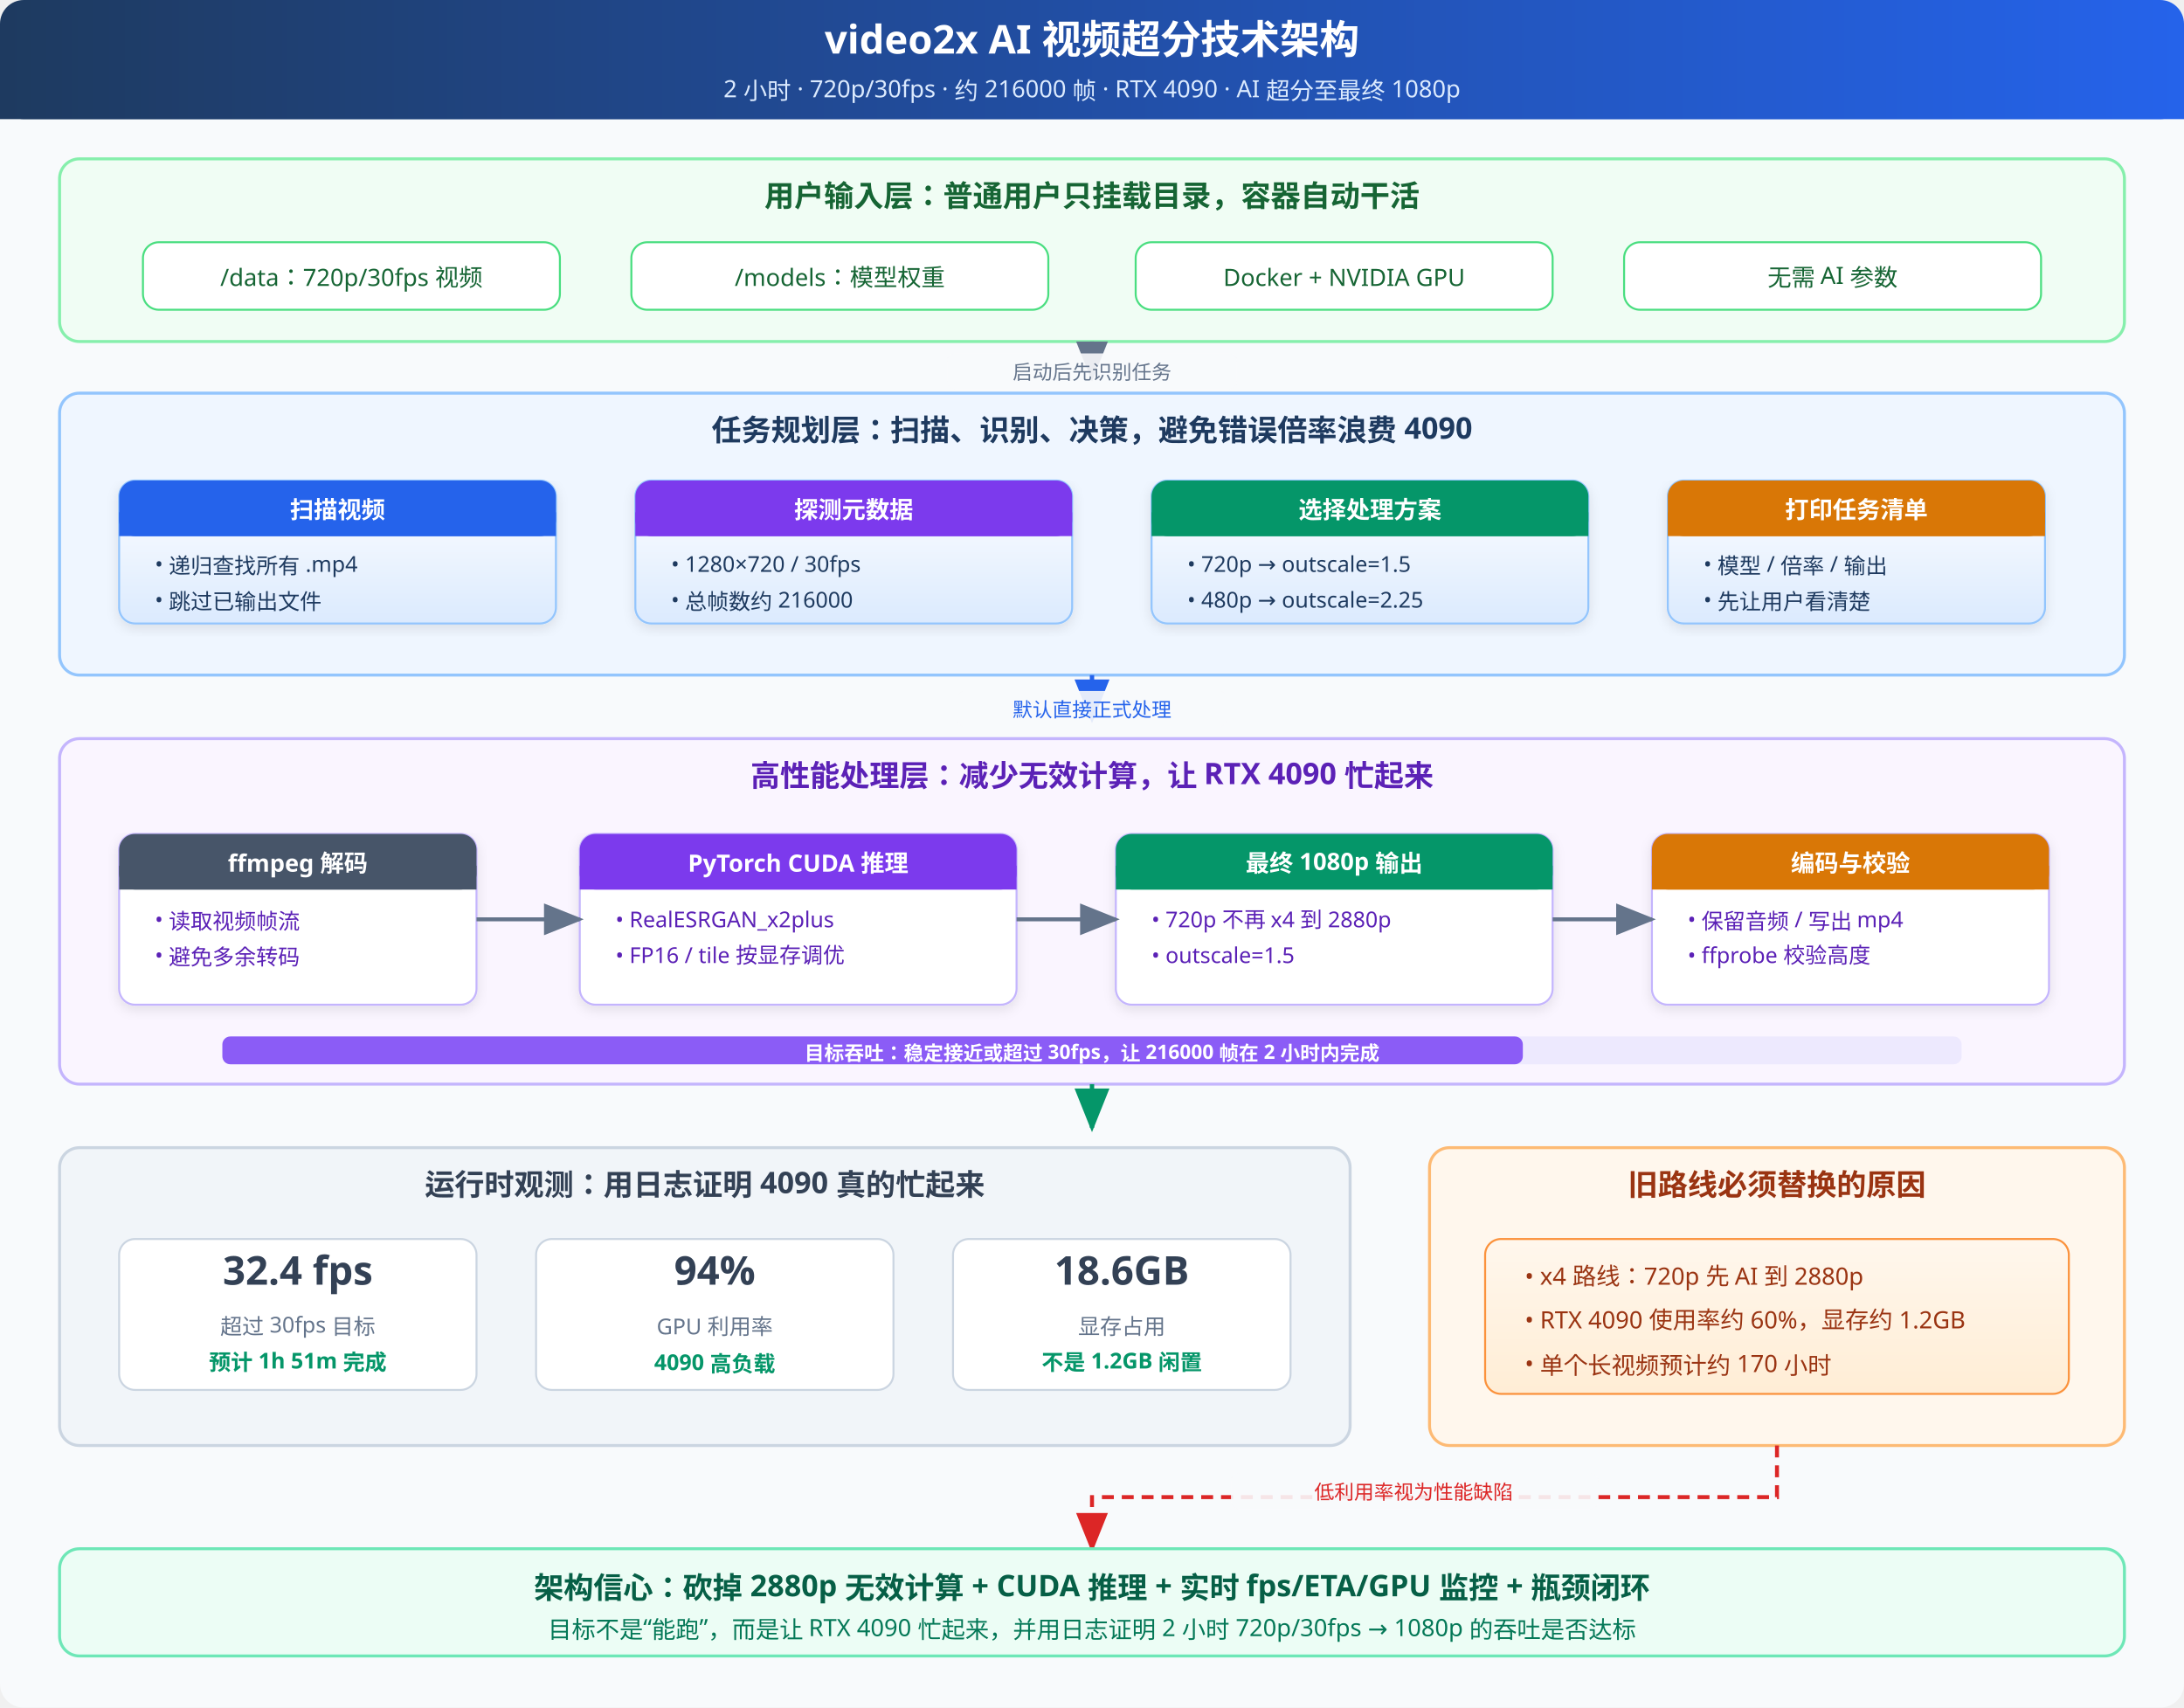
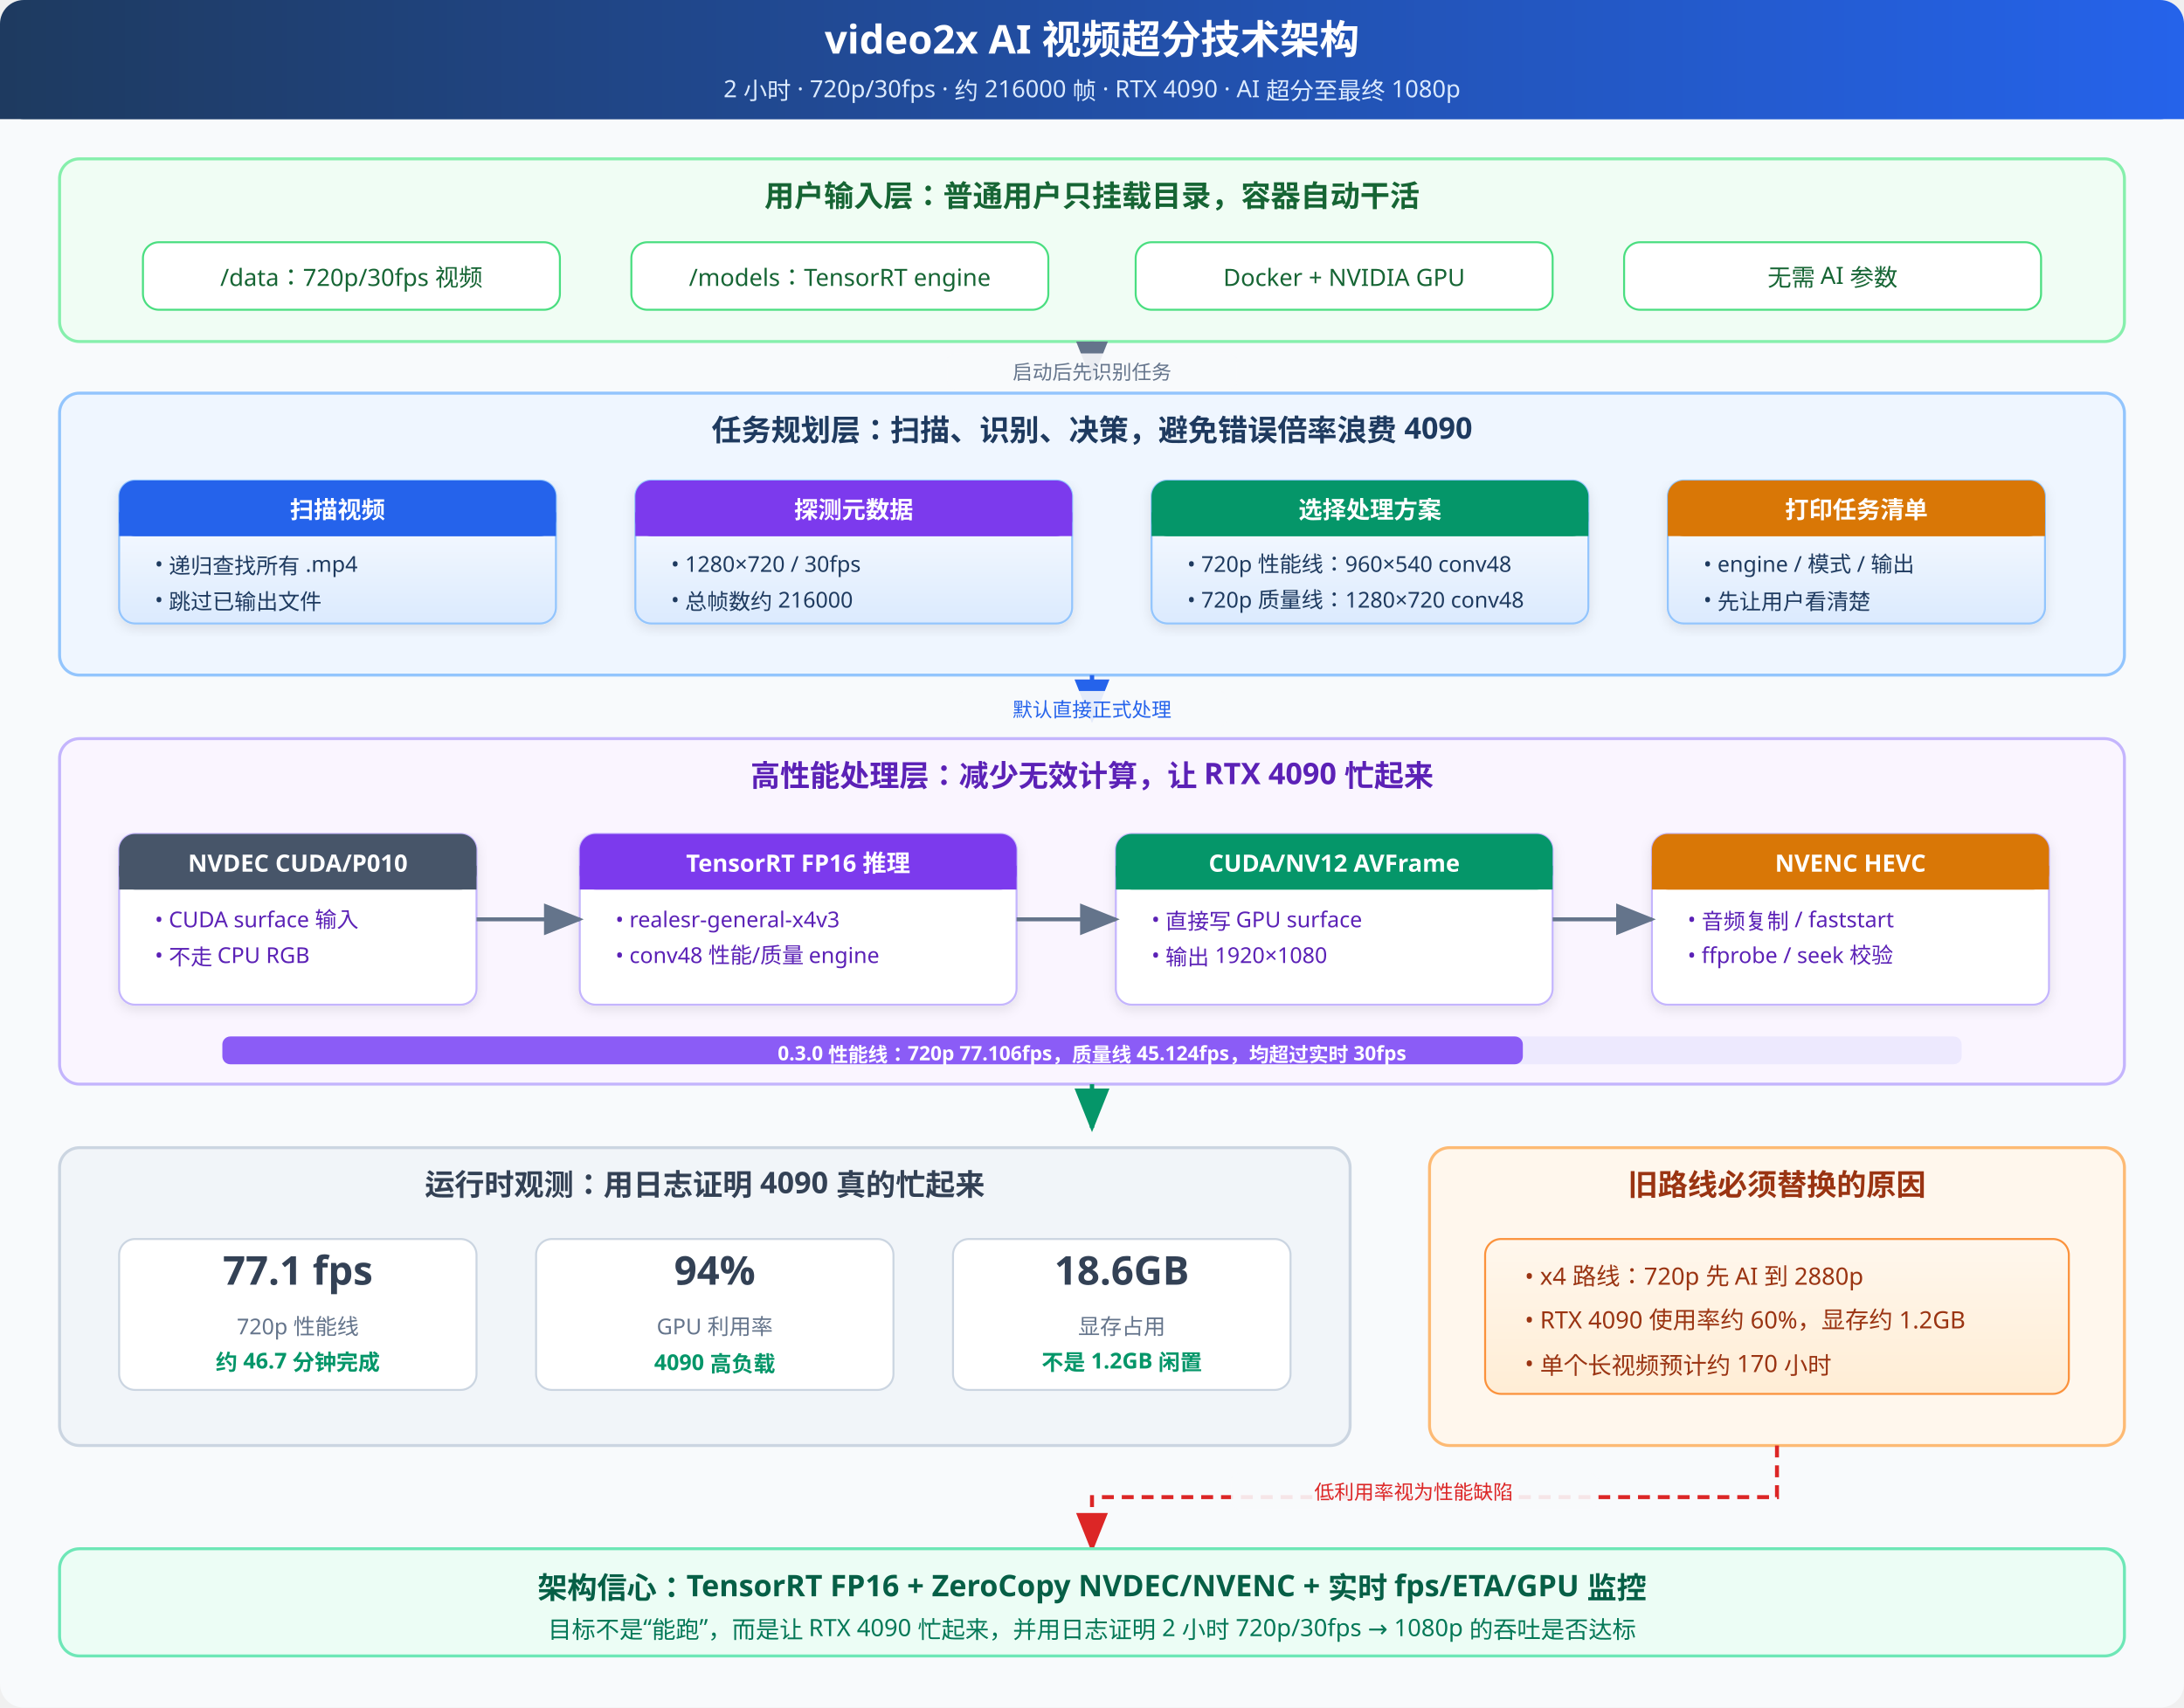
<svg xmlns="http://www.w3.org/2000/svg" viewBox="0 0 1100 860" font-family="Microsoft YaHei, SimHei, sans-serif">
  <defs>
    <linearGradient id="headerGrad" x1="0%" y1="0%" x2="100%" y2="0%">
      <stop offset="0%" style="stop-color:#1e3a5f;stop-opacity:1" />
      <stop offset="100%" style="stop-color:#2563eb;stop-opacity:1" />
    </linearGradient>
    <linearGradient id="moduleGrad" x1="0%" y1="0%" x2="0%" y2="100%">
      <stop offset="0%" style="stop-color:#ffffff;stop-opacity:1" />
      <stop offset="100%" style="stop-color:#dbeafe;stop-opacity:1" />
    </linearGradient>
    <linearGradient id="dangerGrad" x1="0%" y1="0%" x2="0%" y2="100%">
      <stop offset="0%" style="stop-color:#fff7ed;stop-opacity:1" />
      <stop offset="100%" style="stop-color:#ffedd5;stop-opacity:1" />
    </linearGradient>
    <filter id="shadow" x="-3%" y="-3%" width="106%" height="112%">
      <feDropShadow dx="0" dy="2" stdDeviation="3" flood-color="#000000" flood-opacity="0.10" />
    </filter>
    <marker id="arrow" markerWidth="10" markerHeight="8" refX="9" refY="4" orient="auto" markerUnits="strokeWidth">
      <path d="M0,0 L10,4 L0,8 Z" fill="#64748b" />
    </marker>
    <marker id="arrowBlue" markerWidth="10" markerHeight="8" refX="9" refY="4" orient="auto" markerUnits="strokeWidth">
      <path d="M0,0 L10,4 L0,8 Z" fill="#2563eb" />
    </marker>
    <marker id="arrowGreen" markerWidth="10" markerHeight="8" refX="9" refY="4" orient="auto" markerUnits="strokeWidth">
      <path d="M0,0 L10,4 L0,8 Z" fill="#059669" />
    </marker>
    <marker id="arrowRed" markerWidth="10" markerHeight="8" refX="9" refY="4" orient="auto" markerUnits="strokeWidth">
      <path d="M0,0 L10,4 L0,8 Z" fill="#dc2626" />
    </marker>
  </defs>
  <rect width="1100" height="860" rx="12" fill="#f8fafc" />
  <rect x="0" y="0" width="1100" height="60" rx="12" fill="url(#headerGrad)" />
  <rect x="0" y="28" width="1100" height="32" fill="url(#headerGrad)" />
  <text x="550" y="27" text-anchor="middle" fill="#ffffff" font-size="20" font-weight="bold">video2x AI 视频超分技术架构</text>
  <text x="550" y="49" text-anchor="middle" fill="#dbeafe" font-size="12">2 小时 · 720p/30fps · 约 216000 帧 · RTX 4090 · AI 超分至最终 1080p</text>
  <rect x="30" y="80" width="1040" height="92" rx="10" fill="#f0fdf4" stroke="#86efac" stroke-width="1.5" />
  <text x="550" y="104" text-anchor="middle" fill="#166534" font-size="15" font-weight="bold">用户输入层：普通用户只挂载目录，容器自动干活</text>
  <rect x="72" y="122" width="210" height="34" rx="8" fill="#ffffff" stroke="#4ade80" />
  <text x="177" y="144" text-anchor="middle" fill="#166534" font-size="12">/data：720p/30fps 视频</text>
  <rect x="318" y="122" width="210" height="34" rx="8" fill="#ffffff" stroke="#4ade80" />
-   <text x="423" y="144" text-anchor="middle" fill="#166534" font-size="12">/models：模型权重</text>
+   <text x="423" y="144" text-anchor="middle" fill="#166534" font-size="12">/models：TensorRT engine</text>
  <rect x="572" y="122" width="210" height="34" rx="8" fill="#ffffff" stroke="#4ade80" />
  <text x="677" y="144" text-anchor="middle" fill="#166534" font-size="12">Docker + NVIDIA GPU</text>
  <rect x="818" y="122" width="210" height="34" rx="8" fill="#ffffff" stroke="#4ade80" />
  <text x="923" y="144" text-anchor="middle" fill="#166534" font-size="12">无需 AI 参数</text>
  <polyline points="550,172 550,190" fill="none" stroke="#64748b" stroke-width="2" marker-end="url(#arrow)" />
  <rect x="477" y="178" width="146" height="18" rx="4" fill="#f8fafc" fill-opacity="0.9" />
  <text x="550" y="191" text-anchor="middle" fill="#64748b" font-size="10">启动后先识别任务</text>
  <rect x="30" y="198" width="1040" height="142" rx="10" fill="#eff6ff" stroke="#93c5fd" stroke-width="1.5" />
  <text x="550" y="222" text-anchor="middle" fill="#1e3a5f" font-size="15" font-weight="bold">任务规划层：扫描、识别、决策，避免错误倍率浪费 4090</text>
  <rect x="60" y="242" width="220" height="72" rx="8" fill="url(#moduleGrad)" stroke="#93c5fd" filter="url(#shadow)" />
  <rect x="60" y="242" width="220" height="28" rx="8" fill="#2563eb" />
  <rect x="60" y="258" width="220" height="12" fill="#2563eb" />
  <text x="170" y="261" text-anchor="middle" fill="#ffffff" font-size="12" font-weight="bold">扫描视频</text>
  <text x="78" y="288" fill="#1e3a5f" font-size="11">• 递归查找所有 .mp4</text>
  <text x="78" y="306" fill="#1e3a5f" font-size="11">• 跳过已输出文件</text>
  <rect x="320" y="242" width="220" height="72" rx="8" fill="url(#moduleGrad)" stroke="#93c5fd" filter="url(#shadow)" />
  <rect x="320" y="242" width="220" height="28" rx="8" fill="#7c3aed" />
  <rect x="320" y="258" width="220" height="12" fill="#7c3aed" />
  <text x="430" y="261" text-anchor="middle" fill="#ffffff" font-size="12" font-weight="bold">探测元数据</text>
  <text x="338" y="288" fill="#1e3a5f" font-size="11">• 1280×720 / 30fps</text>
  <text x="338" y="306" fill="#1e3a5f" font-size="11">• 总帧数约 216000</text>
  <rect x="580" y="242" width="220" height="72" rx="8" fill="url(#moduleGrad)" stroke="#93c5fd" filter="url(#shadow)" />
  <rect x="580" y="242" width="220" height="28" rx="8" fill="#059669" />
  <rect x="580" y="258" width="220" height="12" fill="#059669" />
  <text x="690" y="261" text-anchor="middle" fill="#ffffff" font-size="12" font-weight="bold">选择处理方案</text>
-   <text x="598" y="288" fill="#1e3a5f" font-size="11">• 720p → outscale=1.5</text>
-   <text x="598" y="306" fill="#1e3a5f" font-size="11">• 480p → outscale=2.25</text>
+   <text x="598" y="288" fill="#1e3a5f" font-size="11">• 720p 性能线：960×540 conv48</text>
+   <text x="598" y="306" fill="#1e3a5f" font-size="11">• 720p 质量线：1280×720 conv48</text>
  <rect x="840" y="242" width="190" height="72" rx="8" fill="url(#moduleGrad)" stroke="#93c5fd" filter="url(#shadow)" />
  <rect x="840" y="242" width="190" height="28" rx="8" fill="#d97706" />
  <rect x="840" y="258" width="190" height="12" fill="#d97706" />
  <text x="935" y="261" text-anchor="middle" fill="#ffffff" font-size="12" font-weight="bold">打印任务清单</text>
-   <text x="858" y="288" fill="#1e3a5f" font-size="11">• 模型 / 倍率 / 输出</text>
+   <text x="858" y="288" fill="#1e3a5f" font-size="11">• engine / 模式 / 输出</text>
  <text x="858" y="306" fill="#1e3a5f" font-size="11">• 先让用户看清楚</text>
  <polyline points="550,340 550,362" fill="none" stroke="#2563eb" stroke-width="2.2" marker-end="url(#arrowBlue)" />
  <rect x="482" y="348" width="136" height="18" rx="4" fill="#f8fafc" fill-opacity="0.9" />
  <text x="550" y="361" text-anchor="middle" fill="#2563eb" font-size="10">默认直接正式处理</text>
  <rect x="30" y="372" width="1040" height="174" rx="10" fill="#faf5ff" stroke="#c4b5fd" stroke-width="1.5" />
  <text x="550" y="396" text-anchor="middle" fill="#5b21b6" font-size="15" font-weight="bold">高性能处理层：减少无效计算，让 RTX 4090 忙起来</text>
  <rect x="60" y="420" width="180" height="86" rx="8" fill="#ffffff" stroke="#c4b5fd" filter="url(#shadow)" />
  <rect x="60" y="420" width="180" height="28" rx="8" fill="#475569" />
  <rect x="60" y="436" width="180" height="12" fill="#475569" />
-   <text x="150" y="439" text-anchor="middle" fill="#ffffff" font-size="12" font-weight="bold">ffmpeg 解码</text>
-   <text x="78" y="467" fill="#5b21b6" font-size="11">• 读取视频帧流</text>
-   <text x="78" y="485" fill="#5b21b6" font-size="11">• 避免多余转码</text>
+   <text x="150" y="439" text-anchor="middle" fill="#ffffff" font-size="12" font-weight="bold">NVDEC CUDA/P010</text>
+   <text x="78" y="467" fill="#5b21b6" font-size="11">• CUDA surface 输入</text>
+   <text x="78" y="485" fill="#5b21b6" font-size="11">• 不走 CPU RGB</text>
  <rect x="292" y="420" width="220" height="86" rx="8" fill="#ffffff" stroke="#c4b5fd" filter="url(#shadow)" />
  <rect x="292" y="420" width="220" height="28" rx="8" fill="#7c3aed" />
  <rect x="292" y="436" width="220" height="12" fill="#7c3aed" />
-   <text x="402" y="439" text-anchor="middle" fill="#ffffff" font-size="12" font-weight="bold">PyTorch CUDA 推理</text>
-   <text x="310" y="467" fill="#5b21b6" font-size="11">• RealESRGAN_x2plus</text>
-   <text x="310" y="485" fill="#5b21b6" font-size="11">• FP16 / tile 按显存调优</text>
+   <text x="402" y="439" text-anchor="middle" fill="#ffffff" font-size="12" font-weight="bold">TensorRT FP16 推理</text>
+   <text x="310" y="467" fill="#5b21b6" font-size="11">• realesr-general-x4v3</text>
+   <text x="310" y="485" fill="#5b21b6" font-size="11">• conv48 性能/质量 engine</text>
  <rect x="562" y="420" width="220" height="86" rx="8" fill="#ffffff" stroke="#c4b5fd" filter="url(#shadow)" />
  <rect x="562" y="420" width="220" height="28" rx="8" fill="#059669" />
  <rect x="562" y="436" width="220" height="12" fill="#059669" />
-   <text x="672" y="439" text-anchor="middle" fill="#ffffff" font-size="12" font-weight="bold">最终 1080p 输出</text>
-   <text x="580" y="467" fill="#5b21b6" font-size="11">• 720p 不再 x4 到 2880p</text>
-   <text x="580" y="485" fill="#5b21b6" font-size="11">• outscale=1.5</text>
+   <text x="672" y="439" text-anchor="middle" fill="#ffffff" font-size="12" font-weight="bold">CUDA/NV12 AVFrame</text>
+   <text x="580" y="467" fill="#5b21b6" font-size="11">• 直接写 GPU surface</text>
+   <text x="580" y="485" fill="#5b21b6" font-size="11">• 输出 1920×1080</text>
  <rect x="832" y="420" width="200" height="86" rx="8" fill="#ffffff" stroke="#c4b5fd" filter="url(#shadow)" />
  <rect x="832" y="420" width="200" height="28" rx="8" fill="#d97706" />
  <rect x="832" y="436" width="200" height="12" fill="#d97706" />
-   <text x="932" y="439" text-anchor="middle" fill="#ffffff" font-size="12" font-weight="bold">编码与校验</text>
-   <text x="850" y="467" fill="#5b21b6" font-size="11">• 保留音频 / 写出 mp4</text>
-   <text x="850" y="485" fill="#5b21b6" font-size="11">• ffprobe 校验高度</text>
+   <text x="932" y="439" text-anchor="middle" fill="#ffffff" font-size="12" font-weight="bold">NVENC HEVC</text>
+   <text x="850" y="467" fill="#5b21b6" font-size="11">• 音频复制 / faststart</text>
+   <text x="850" y="485" fill="#5b21b6" font-size="11">• ffprobe / seek 校验</text>
  <polyline points="240,463 292,463" fill="none" stroke="#64748b" stroke-width="2" marker-end="url(#arrow)" />
  <polyline points="512,463 562,463" fill="none" stroke="#64748b" stroke-width="2" marker-end="url(#arrow)" />
  <polyline points="782,463 832,463" fill="none" stroke="#64748b" stroke-width="2" marker-end="url(#arrow)" />
  <rect x="112" y="522" width="876" height="14" rx="4" fill="#ede9fe" />
  <rect x="112" y="522" width="655" height="14" rx="4" fill="#8b5cf6" />
-   <text x="550" y="534" text-anchor="middle" fill="#ffffff" font-size="10" font-weight="bold">目标吞吐：稳定接近或超过 30fps，让 216000 帧在 2 小时内完成</text>
+   <text x="550" y="534" text-anchor="middle" fill="#ffffff" font-size="10" font-weight="bold">0.3.0 性能线：720p 77.106fps，质量线 45.124fps，均超过实时 30fps</text>
  <polyline points="550,546 550,568" fill="none" stroke="#059669" stroke-width="2.2" marker-end="url(#arrowGreen)" />
  <rect x="30" y="578" width="650" height="150" rx="10" fill="#f1f5f9" stroke="#cbd5e1" stroke-width="1.5" />
  <text x="355" y="602" text-anchor="middle" fill="#334155" font-size="15" font-weight="bold">运行时观测：用日志证明 4090 真的忙起来</text>
  <rect x="60" y="624" width="180" height="76" rx="8" fill="#ffffff" stroke="#cbd5e1" />
-   <text x="150" y="647" text-anchor="middle" fill="#334155" font-size="20" font-weight="bold">32.4 fps</text>
-   <text x="150" y="672" text-anchor="middle" fill="#64748b" font-size="11">超过 30fps 目标</text>
-   <text x="150" y="690" text-anchor="middle" fill="#059669" font-size="11" font-weight="bold">预计 1h 51m 完成</text>
+   <text x="150" y="647" text-anchor="middle" fill="#334155" font-size="20" font-weight="bold">77.1 fps</text>
+   <text x="150" y="672" text-anchor="middle" fill="#64748b" font-size="11">720p 性能线</text>
+   <text x="150" y="690" text-anchor="middle" fill="#059669" font-size="11" font-weight="bold">约 46.7 分钟完成</text>
  <rect x="270" y="624" width="180" height="76" rx="8" fill="#ffffff" stroke="#cbd5e1" />
  <text x="360" y="647" text-anchor="middle" fill="#334155" font-size="20" font-weight="bold">94%</text>
  <text x="360" y="672" text-anchor="middle" fill="#64748b" font-size="11">GPU 利用率</text>
  <text x="360" y="690" text-anchor="middle" fill="#059669" font-size="11" font-weight="bold">4090 高负载</text>
  <rect x="480" y="624" width="170" height="76" rx="8" fill="#ffffff" stroke="#cbd5e1" />
  <text x="565" y="647" text-anchor="middle" fill="#334155" font-size="20" font-weight="bold">18.6GB</text>
  <text x="565" y="672" text-anchor="middle" fill="#64748b" font-size="11">显存占用</text>
  <text x="565" y="690" text-anchor="middle" fill="#059669" font-size="11" font-weight="bold">不是 1.2GB 闲置</text>
  <rect x="720" y="578" width="350" height="150" rx="10" fill="#fff7ed" stroke="#fdba74" stroke-width="1.5" />
  <text x="895" y="602" text-anchor="middle" fill="#9a3412" font-size="15" font-weight="bold">旧路线必须替换的原因</text>
  <rect x="748" y="624" width="294" height="78" rx="8" fill="url(#dangerGrad)" stroke="#fb923c" />
  <text x="768" y="647" fill="#9a3412" font-size="12">• x4 路线：720p 先 AI 到 2880p</text>
  <text x="768" y="669" fill="#9a3412" font-size="12">• RTX 4090 使用率约 60%，显存约 1.2GB</text>
  <text x="768" y="691" fill="#9a3412" font-size="12">• 单个长视频预计约 170 小时</text>
  <polyline points="895,728 895,754 550,754 550,780" fill="none" stroke="#dc2626" stroke-width="2" stroke-dasharray="6,4" marker-end="url(#arrowRed)" />
  <rect x="620" y="742" width="185" height="18" rx="4" fill="#f8fafc" fill-opacity="0.9" />
  <text x="712" y="755" text-anchor="middle" fill="#dc2626" font-size="10">低利用率视为性能缺陷</text>
  <rect x="30" y="780" width="1040" height="54" rx="10" fill="#ecfdf5" stroke="#6ee7b7" stroke-width="1.5" />
-   <text x="550" y="805" text-anchor="middle" fill="#065f46" font-size="15" font-weight="bold">架构信心：砍掉 2880p 无效计算 + CUDA 推理 + 实时 fps/ETA/GPU 监控 + 瓶颈闭环</text>
+   <text x="550" y="805" text-anchor="middle" fill="#065f46" font-size="15" font-weight="bold">架构信心：TensorRT FP16 + ZeroCopy NVDEC/NVENC + 实时 fps/ETA/GPU 监控</text>
  <text x="550" y="825" text-anchor="middle" fill="#047857" font-size="12">目标不是“能跑”，而是让 RTX 4090 忙起来，并用日志证明 2 小时 720p/30fps → 1080p 的吞吐是否达标</text>
</svg>
